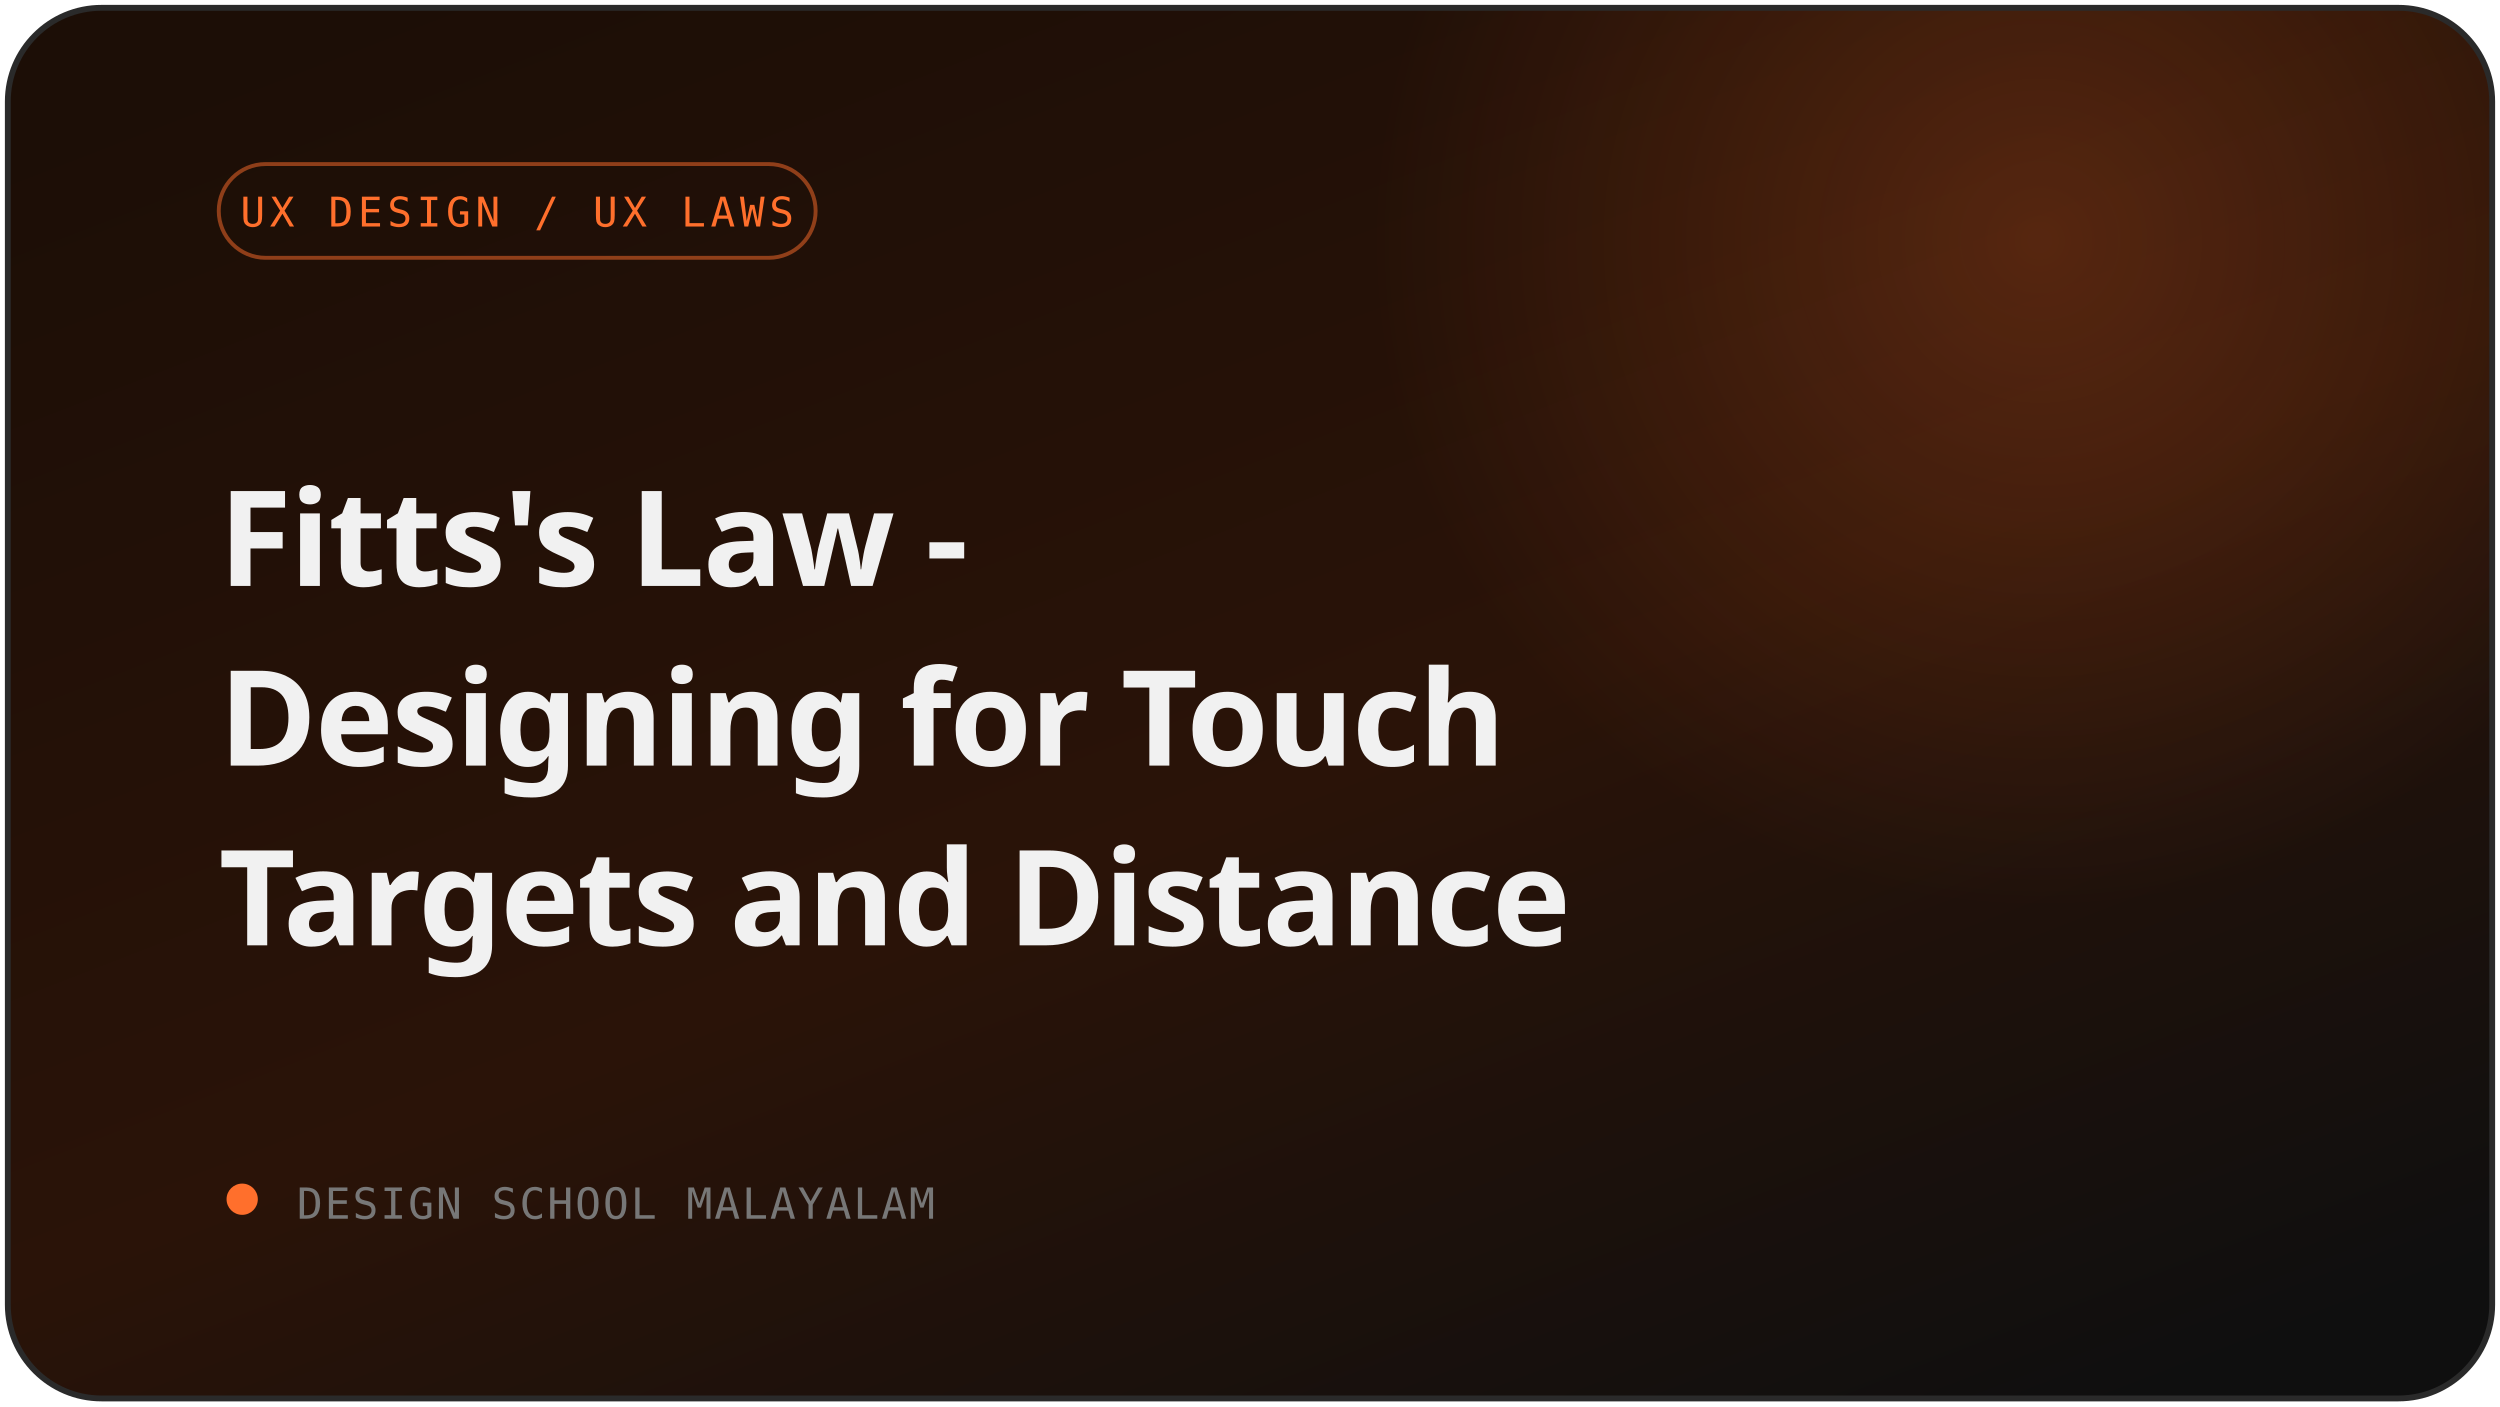
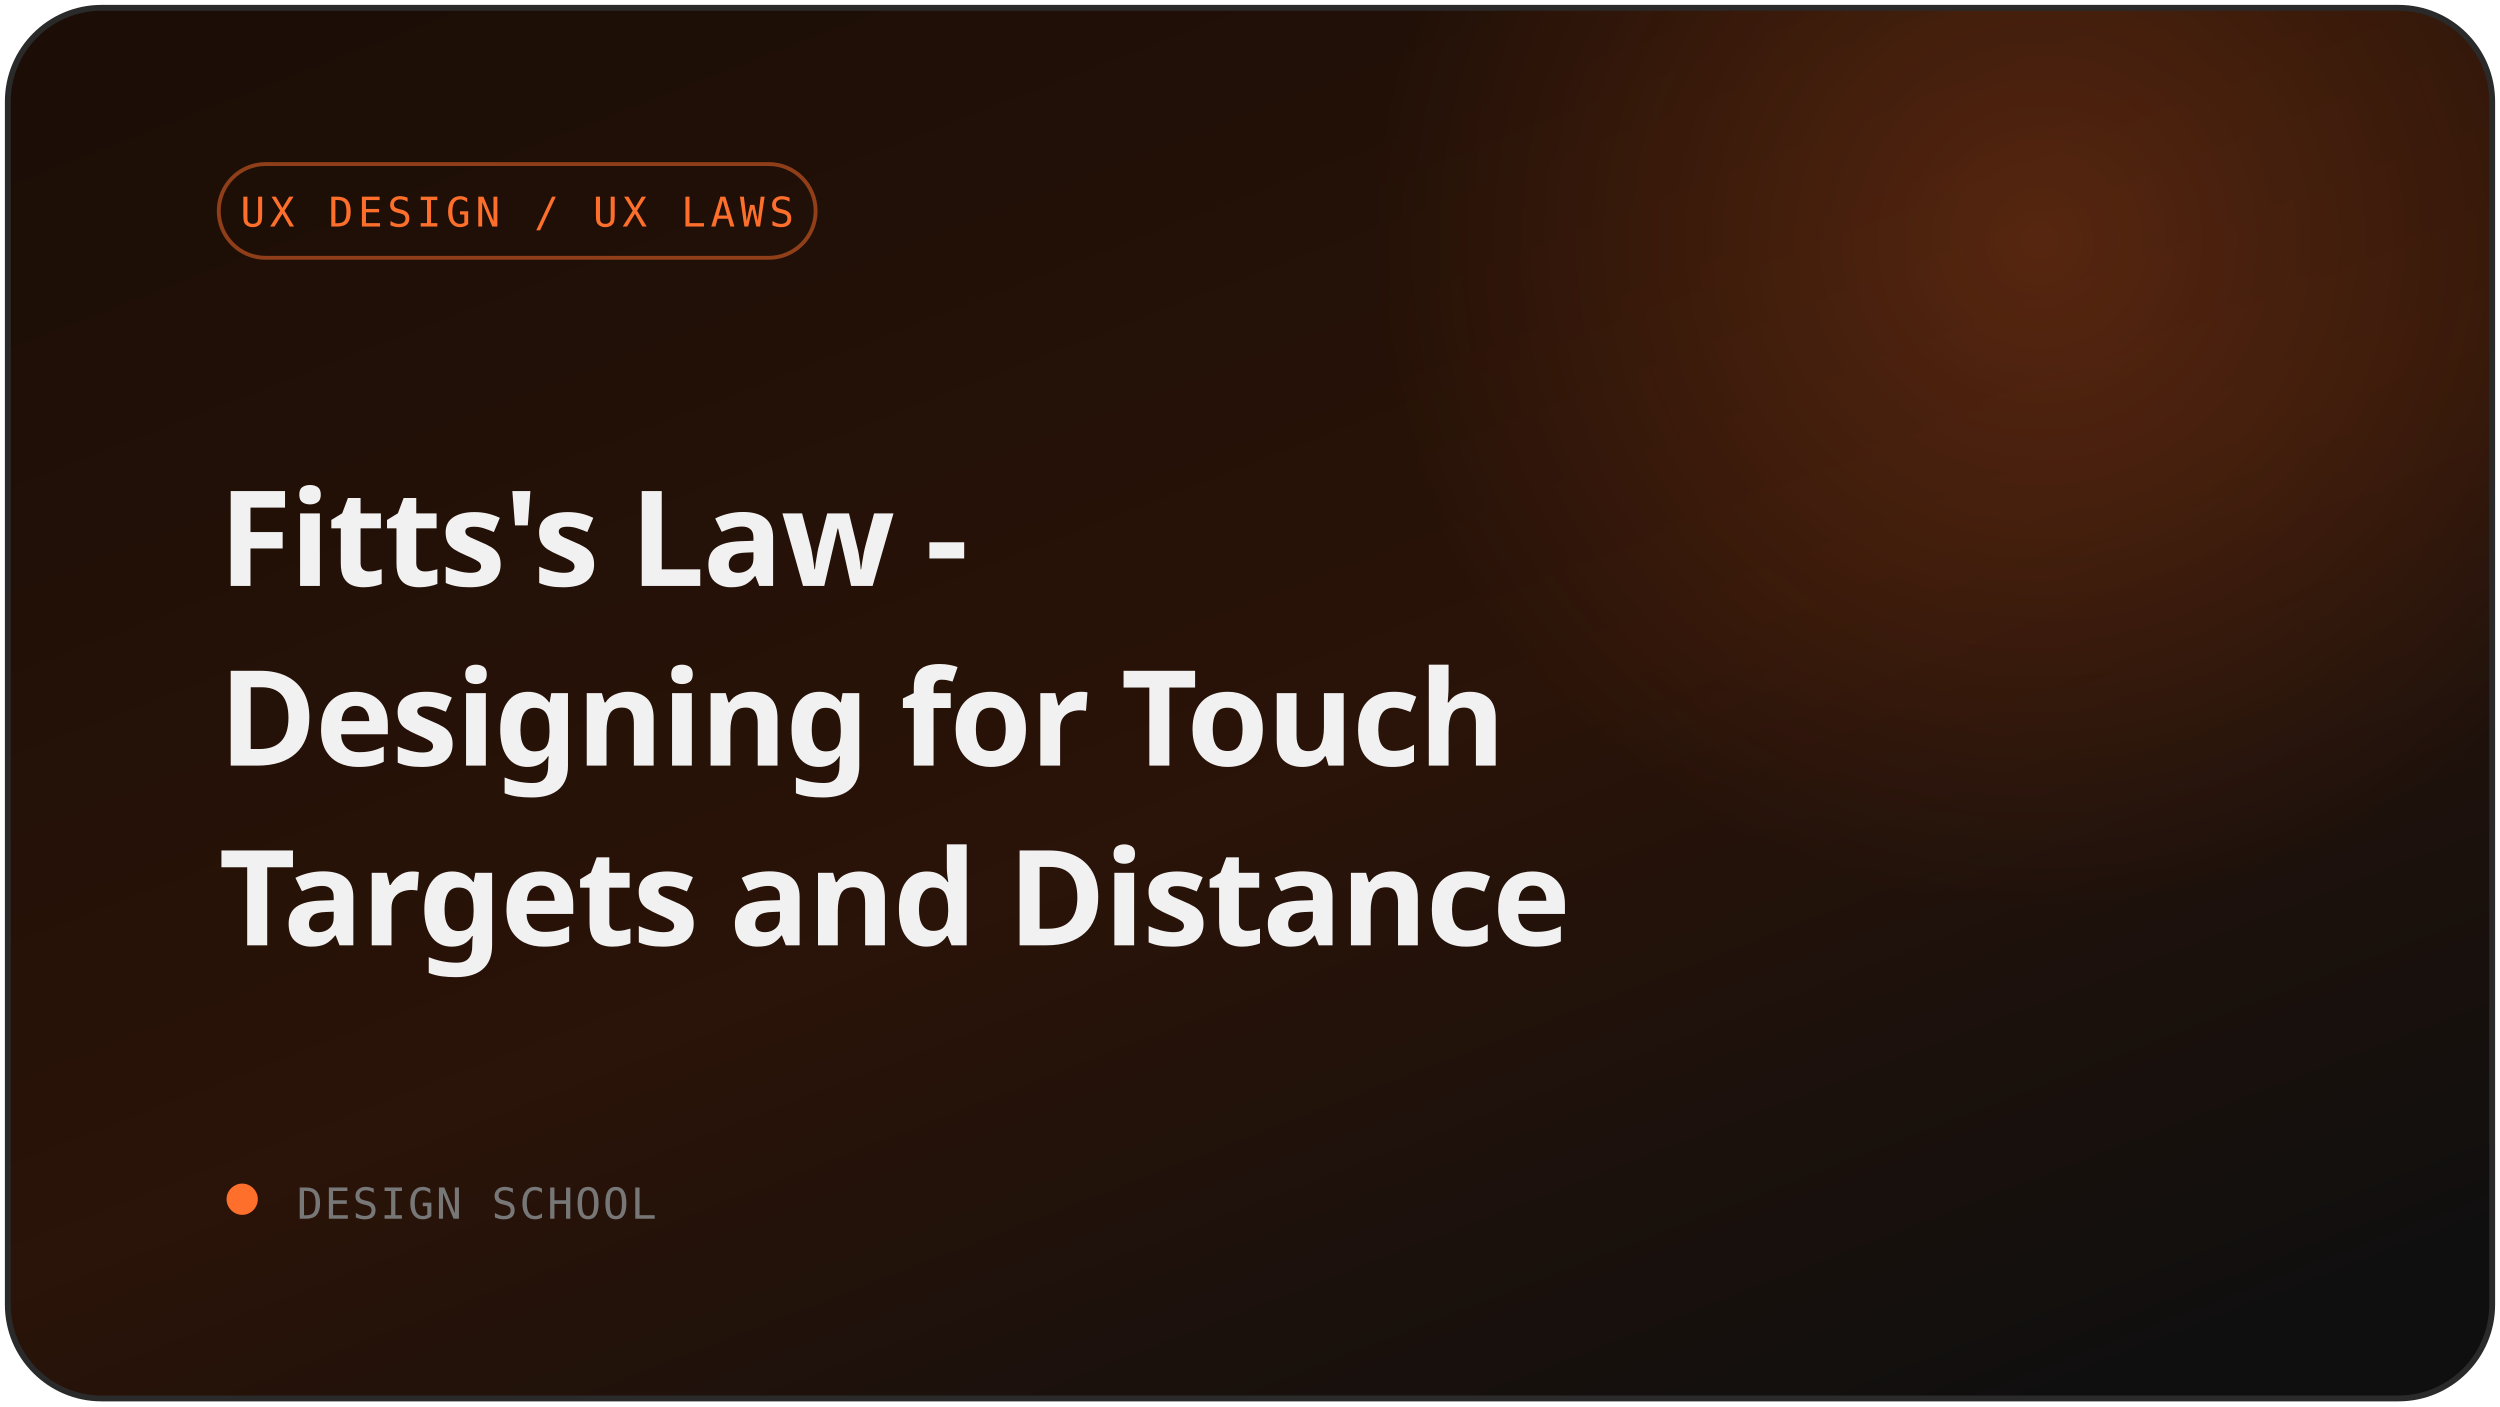
<svg xmlns="http://www.w3.org/2000/svg" viewBox="0 0 640 360" width="100%" height="100%">
  <defs>
    <linearGradient id="banner-bg" x1="15%" y1="0%" x2="85%" y2="100%">
      <stop offset="0%" stop-color="#1c0e06" />
      <stop offset="55%" stop-color="#2a1308" />
      <stop offset="100%" stop-color="#0f0f0f" />
    </linearGradient>
    <radialGradient id="banner-glow" cx="50%" cy="50%" r="50%">
      <stop offset="0%" stop-color="#FF6F2C" stop-opacity="0.22" />
      <stop offset="100%" stop-color="#FF6F2C" stop-opacity="0" />
    </radialGradient>
    <clipPath id="card-clip">
      <rect x="2" y="2" width="636" height="356" rx="24" />
    </clipPath>
  </defs>
  <g clip-path="url(#card-clip)">
    <rect width="640" height="360" fill="url(#banner-bg)" />
    <circle cx="522" cy="62" r="170" fill="url(#banner-glow)" />
    <rect x="56" y="42" width="152.8" height="24" rx="12" fill="none" stroke="#FF6F2C" stroke-opacity="0.5" stroke-width="1" />
    <text x="132.4" y="58" fill="#FF6F2C" font-family="'DM Mono', monospace" font-size="10.5" font-weight="500" letter-spacing="1.2px" text-anchor="middle">UX DESIGN / UX LAWS</text>
    <text x="56" y="150" fill="#f1f1f1" font-family="'Google Sans Display', 'Google Sans', sans-serif" font-size="34" font-weight="700" letter-spacing="-0.5px">Fitts's Law -</text>
    <text x="56" y="196" fill="#f1f1f1" font-family="'Google Sans Display', 'Google Sans', sans-serif" font-size="34" font-weight="700" letter-spacing="-0.5px">Designing for Touch</text>
    <text x="56" y="242" fill="#f1f1f1" font-family="'Google Sans Display', 'Google Sans', sans-serif" font-size="34" font-weight="700" letter-spacing="-0.5px">Targets and Distance</text>
    <g transform="translate(56, 312)">
      <circle cx="6" cy="-5" r="4" fill="#FF6F2C" />
-       <text x="20" y="0" fill="#777777" font-family="'DM Mono', monospace" font-size="11" font-weight="500" letter-spacing="0.5px">DESIGN SCHOOL MALAYALAM</text>
+       <text x="20" y="0" fill="#777777" font-family="'DM Mono', monospace" font-size="11" font-weight="500" letter-spacing="0.5px">DESIGN SCHOOL</text>
    </g>
  </g>
  <rect x="2" y="2" width="636" height="356" rx="24" fill="none" stroke="#2a2a2a" stroke-width="1.5" />
</svg>
